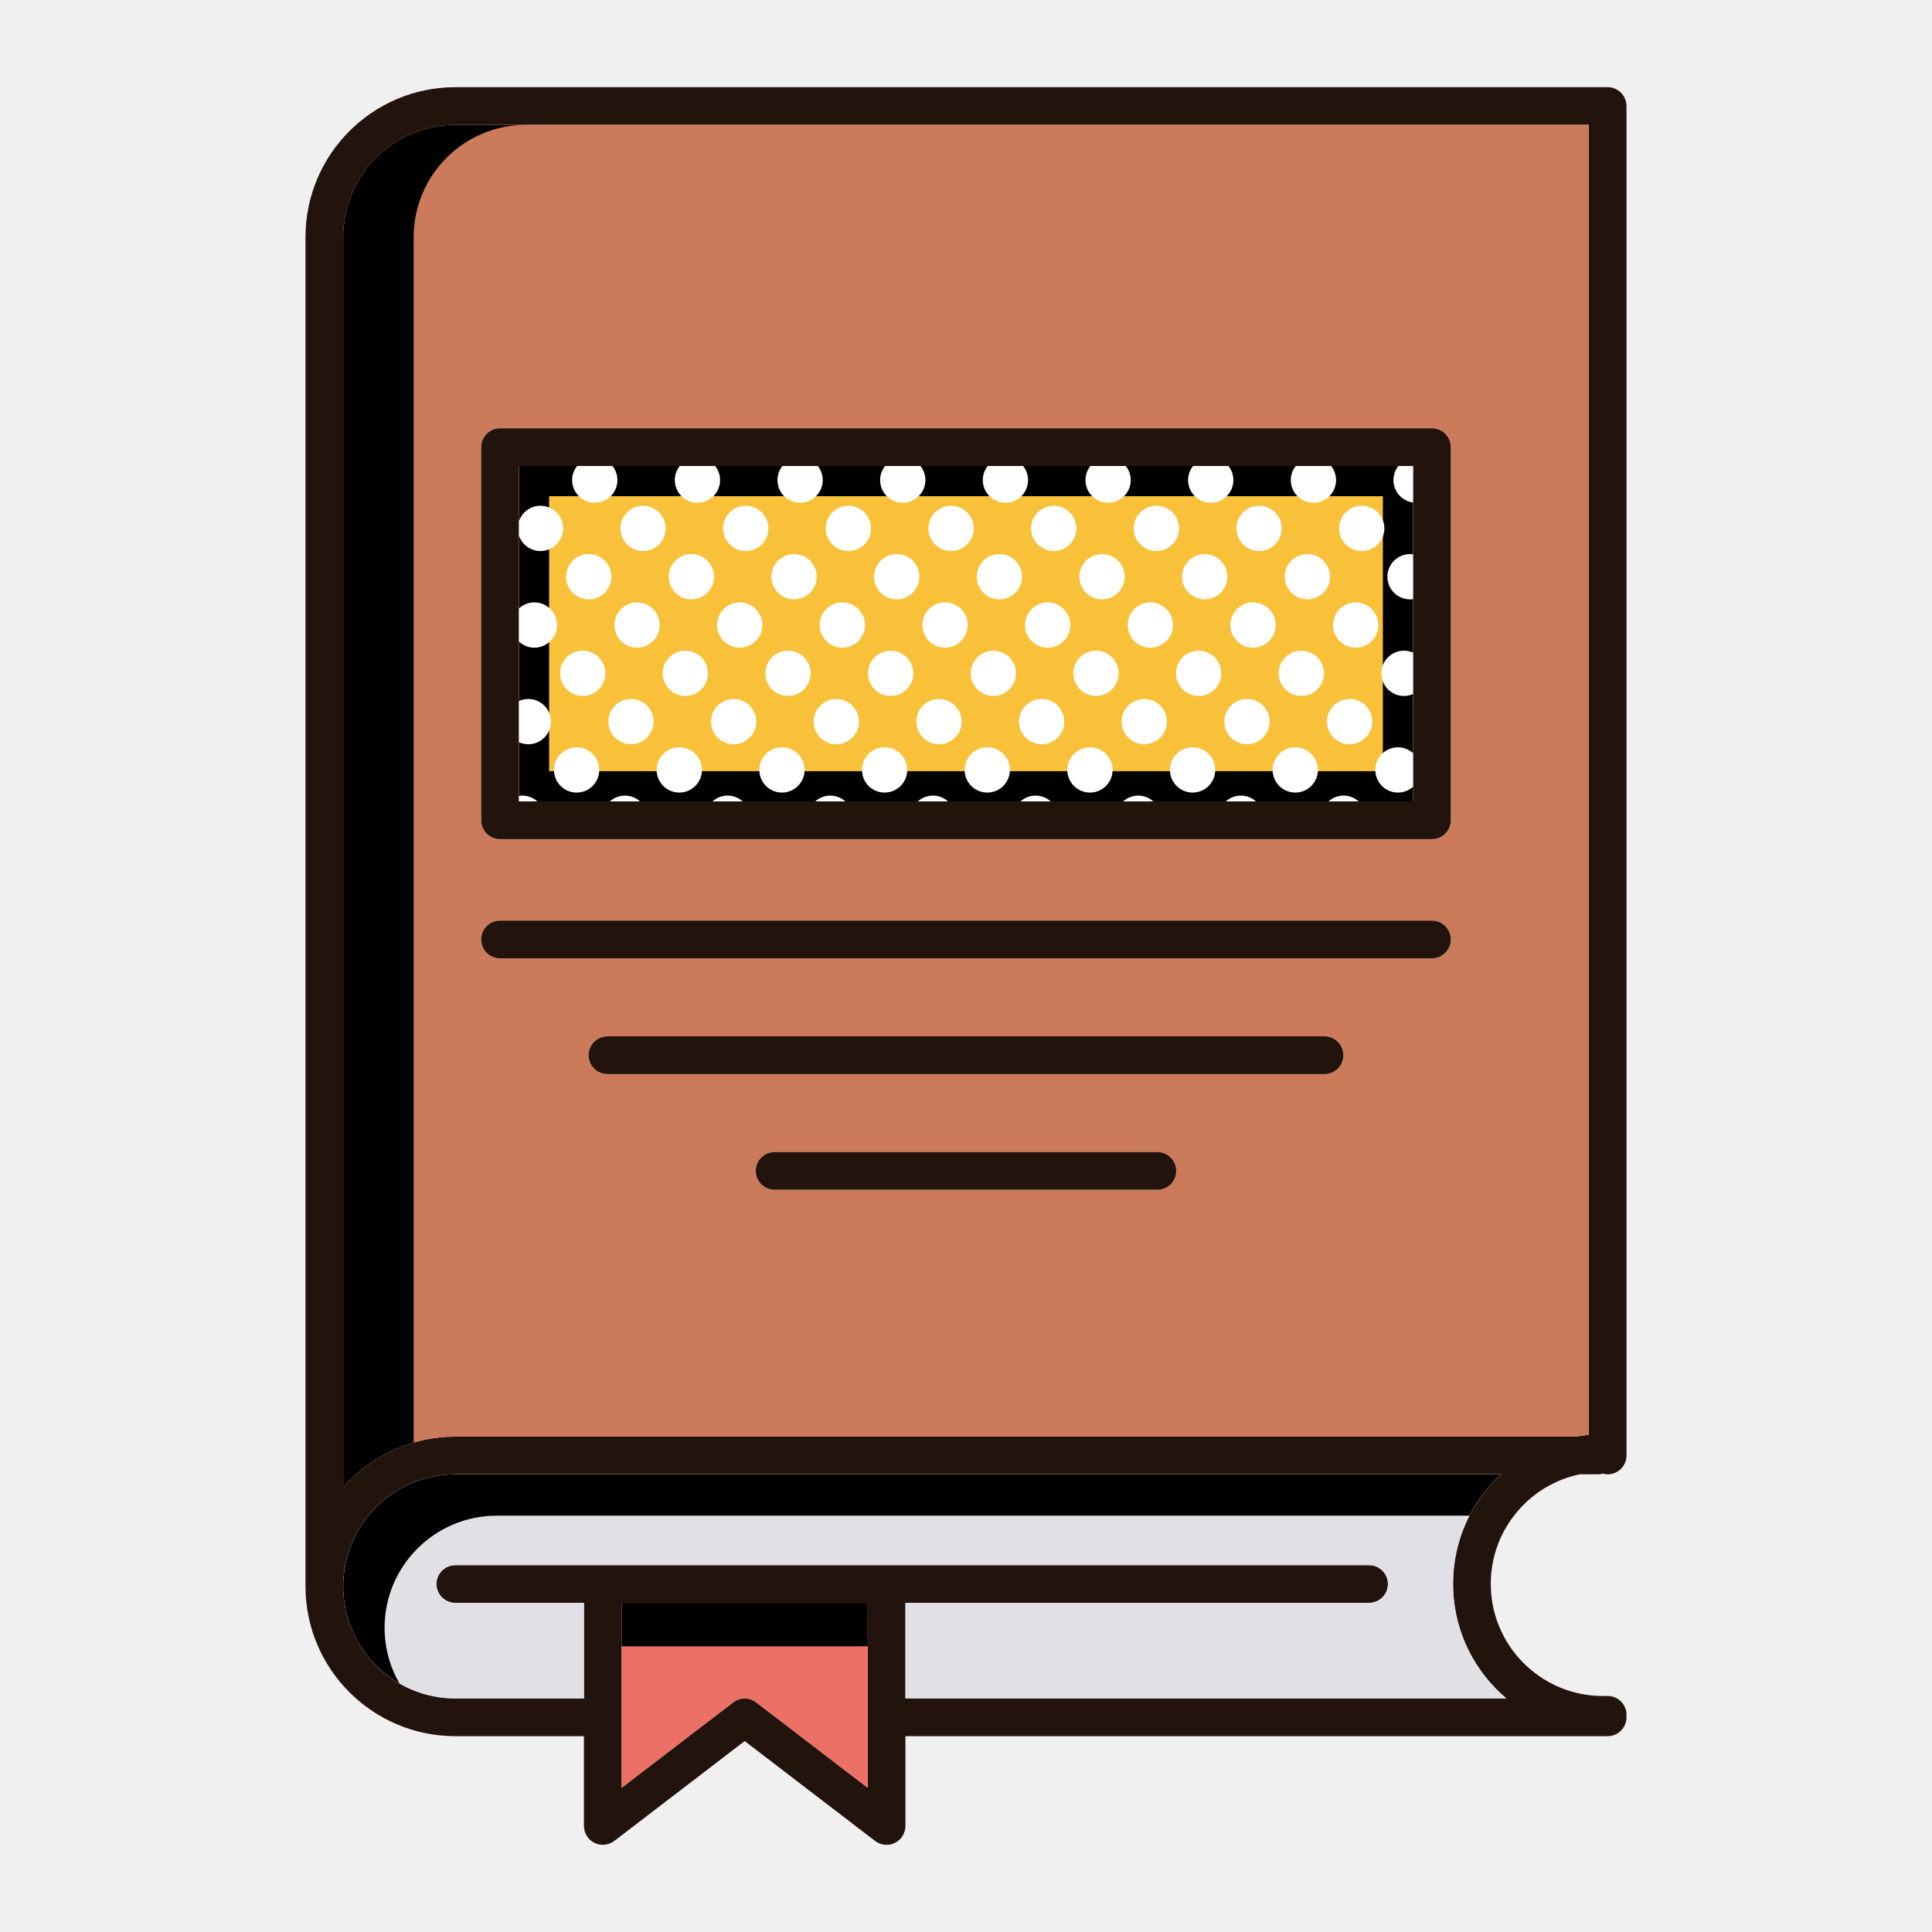
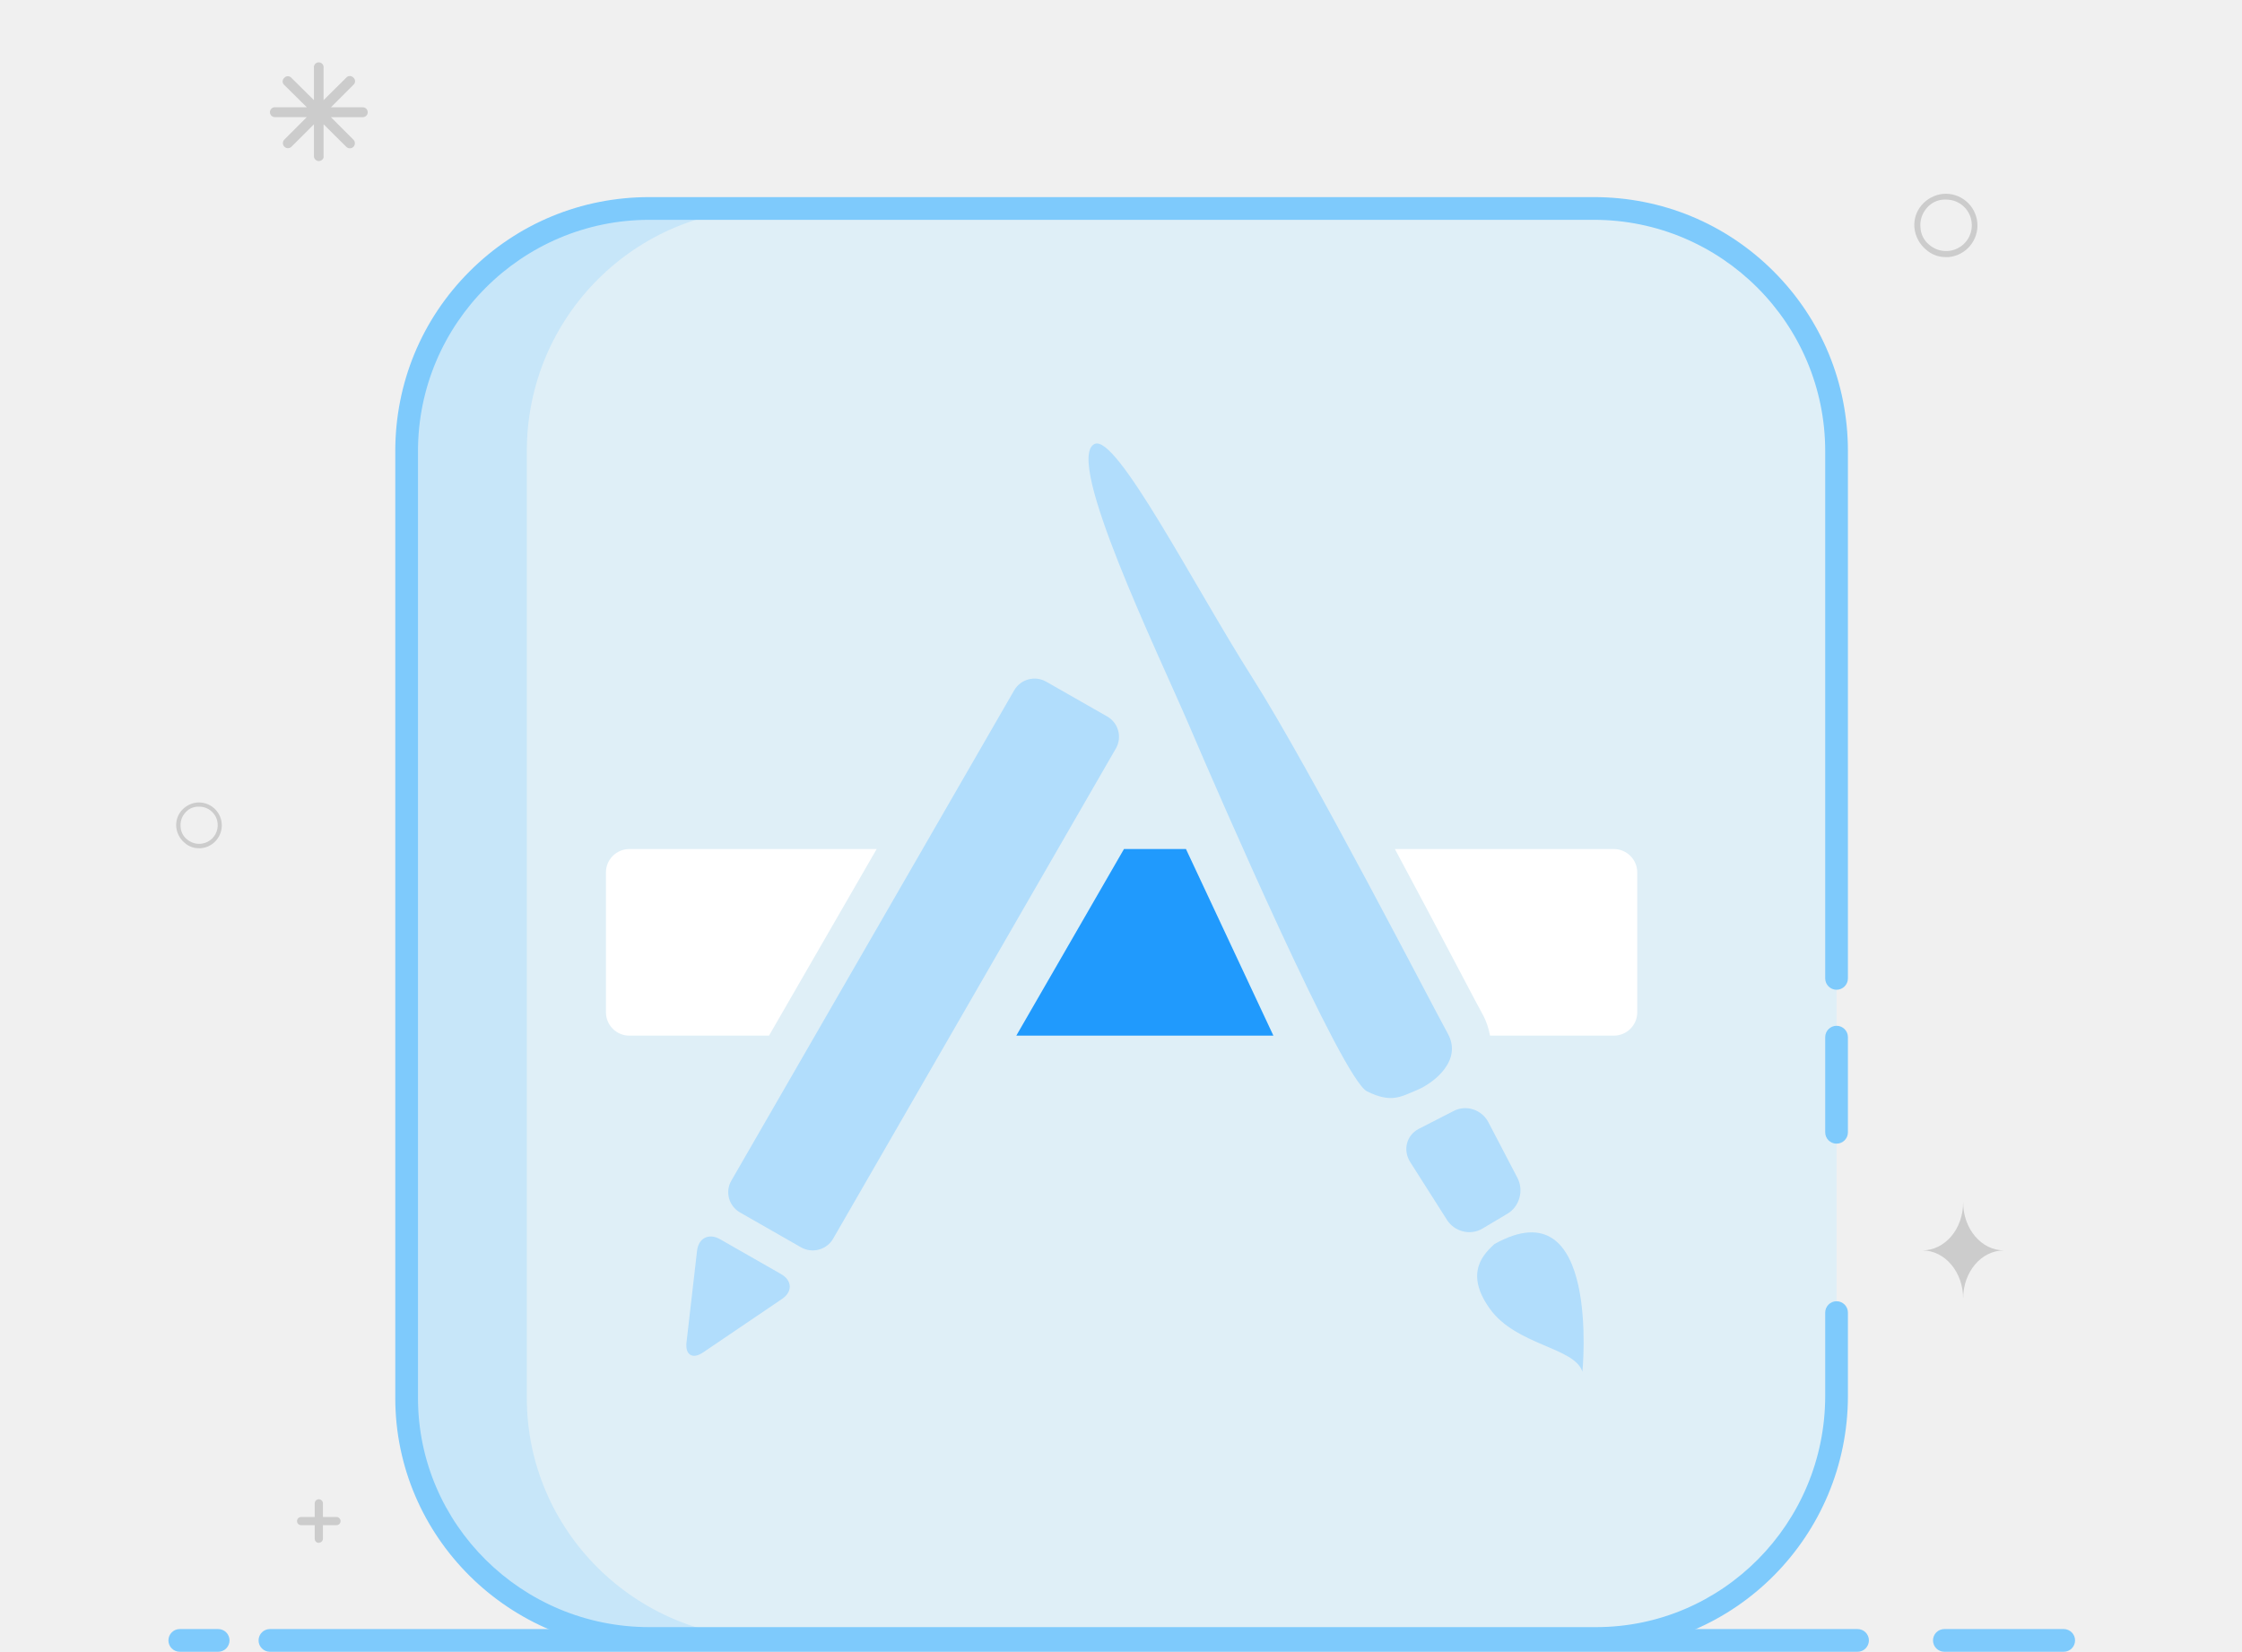
- <svg xmlns="http://www.w3.org/2000/svg" class="icon" width="200px" height="200.00px" viewBox="0 0 1024 1024" version="1.1">
-   <path d="M837.28 781.42h9.7c0.88 0 1.72-0.14 2.54-0.36 0.82 0.22 1.66 0.36 2.56 0.36 5.52 0 10-4.48 10-10V56.2a9.98 9.98 0 0 0-6.12-9.2c-1.18-0.52-2.5-0.8-3.88-0.8H241.32c-0.02 0-0.02 0.02-0.02 0.02-43.78 0-79.38 35.62-79.38 79.38v715.24c0.02 43.76 35.62 79.36 79.4 79.36h68.18v47.6c0 3.8 2.16 7.28 5.58 8.96 3.4 1.68 7.48 1.28 10.5-1.02l69.12-52.94 69.12 52.94a10.006 10.006 0 0 0 10.52 1.02 10 10 0 0 0 5.56-8.96v-47.6h372.18c5.52 0 10-4.48 10-10 0-0.26-0.04-0.5-0.06-0.74 0.02-0.32 0.06-0.62 0.06-0.96-0.22-5.5-4.78-9.74-10.36-9.62-32.7 1.22-60.32-24.44-61.54-57.16-0.58-15.86 5.04-30.98 15.84-42.62 8.48-9.1 19.32-15.18 31.26-17.68zM181.92 125.6c0-32.74 26.64-59.4 59.4-59.4h600.76v694.3c-2.3 0.22-4.56 0.52-6.78 0.92h-594c-23.62 0.02-44.82 10.38-59.38 26.8V125.6z m277.98 821.94l-59.12-45.28a10.02 10.02 0 0 0-12.16 0l-59.12 45.28v-37.32-0.02-60.64h130.4v97.98z m331.46-162.04c-14.42 15.54-21.94 35.76-21.16 56.96 0.86 23.24 11.68 43.8 28.2 57.74H479.9v-50.64h245.74c5.52 0 10-4.48 10-10s-4.48-10-10-10H241.32c-5.52 0-10 4.48-10 10s4.48 10 10 10h68.18v50.64h-68.28c-32.7-0.06-59.3-26.68-59.3-59.38 0-32.76 26.64-59.4 59.4-59.4h554.14c-1.4 1.32-2.78 2.66-4.1 4.08z" fill="#23130D" />
-   <path d="M459.9 849.56v97.98l-59.12-45.28a10.02 10.02 0 0 0-12.16 0l-59.12 45.28v-37.32-0.02-60.64h130.4z" fill="#EC7063" />
-   <path d="M329.5 849.56h130.4v23h-130.4z" />
-   <path d="M735.64 839.56c0-5.52-4.48-10-10-10H241.32c-5.52 0-10 4.48-10 10s4.48 10 10 10h68.18v50.64h-68.28c-32.7-0.06-59.3-26.68-59.3-59.38 0-32.76 26.64-59.4 59.4-59.4h554.14c-1.4 1.32-2.78 2.66-4.1 4.08-14.42 15.54-21.94 35.76-21.16 56.96 0.86 23.24 11.68 43.8 28.2 57.74H479.9v-50.64h245.74c5.52 0 10-4.48 10-10z" fill="#E1E1E5" />
-   <path d="M795.46 781.42c-1.4 1.32-2.78 2.66-4.1 4.08a78.952 78.952 0 0 0-12.52 17.84h-515.6c-32.76 0-59.4 26.64-59.4 59.4 0 10.74 2.86 20.82 7.88 29.52-17.8-10.24-29.8-29.48-29.8-51.44 0-32.76 26.64-59.4 59.4-59.4h554.14z" />
-   <path d="M241.34 66.2h-0.02c-32.76 0-59.4 26.66-59.4 59.4v662.62c14.56-16.42 35.76-26.78 59.38-26.8h594c2.22-0.4 4.48-0.7 6.78-0.92V66.2H241.34z m372.08 564.4H410.56c-5.52 0-10-4.48-10-10s4.48-10 10-10h202.86c5.54 0 10 4.48 10 10s-4.46 10-10 10z m88.6-61.32H321.98c-5.52 0-10-4.48-10-10 0-5.54 4.48-10 10-10h380.04c5.52 0 10 4.46 10 10 0 5.52-4.48 10-10 10z m56.94-61.34H265.04c-5.54 0-10-4.48-10-10s4.46-10 10-10h493.92c5.54 0 10 4.48 10 10s-4.46 10-10 10z m10-73.18c0 5.52-4.46 10-10 10H265.04c-5.54 0-10-4.48-10-10V237c0-5.52 4.46-10 10-10h493.92c5.54 0 10 4.48 10 10v197.76z" fill="#CC7B5A" />
-   <path d="M241.34 66.2h-0.02c-32.76 0-59.4 26.66-59.4 59.4v662.62c9.84-11.1 22.72-19.44 37.34-23.66V125.6c0-32.74 26.64-59.4 59.4-59.4h-37.32z" />
-   <path d="M758.96 227H265.04c-5.54 0-10 4.48-10 10v197.76c0 5.52 4.46 10 10 10h493.92c5.54 0 10-4.48 10-10V237c0-5.52-4.46-10-10-10z m-10 197.76H275.04V247h473.92v177.76z" fill="#23130D" />
-   <path d="M275.04 247h473.92v177.76H275.04z" fill="#F9C139" />
-   <path d="M732.96 263v145.76H291.04V263h441.92m16-16H275.04v177.76h473.92V247z" />
-   <path d="M623.42 620.6c0 5.52-4.46 10-10 10H410.56c-5.52 0-10-4.48-10-10s4.48-10 10-10h202.86c5.54 0 10 4.48 10 10zM712.02 559.28c0 5.52-4.48 10-10 10H321.98c-5.52 0-10-4.48-10-10 0-5.54 4.48-10 10-10h380.04c5.52 0 10 4.46 10 10zM768.96 497.94c0 5.52-4.46 10-10 10H265.04c-5.54 0-10-4.48-10-10s4.46-10 10-10h493.92c5.54 0 10 4.48 10 10z" fill="#23130D" />
-   <path d="M327.24 254.46c0 6.64-5.36 12-12 12-6.62 0-12-5.36-12-12 0-2.82 0.98-5.42 2.62-7.46h18.78c1.62 2.04 2.6 4.64 2.6 7.46zM381.66 254.46c0 6.64-5.38 12-12 12-6.64 0-12-5.36-12-12 0-2.82 0.98-5.42 2.62-7.46h18.76a11.874 11.874 0 0 1 2.62 7.46zM436.08 254.46c0 6.64-5.38 12-12 12-6.64 0-12-5.36-12-12 0-2.82 0.98-5.42 2.6-7.46h18.78a11.992 11.992 0 0 1 2.62 7.46zM490.48 254.46c0 6.64-5.36 12-12 12-6.62 0-12-5.36-12-12 0-2.82 0.98-5.42 2.62-7.46h18.78c1.62 2.04 2.6 4.64 2.6 7.46zM544.9 254.46c0 6.64-5.38 12-12 12-6.64 0-12-5.36-12-12 0-2.82 0.98-5.42 2.62-7.46h18.76a11.874 11.874 0 0 1 2.62 7.46zM599.32 254.46c0 6.64-5.38 12-12 12-6.64 0-12-5.36-12-12 0-2.82 0.98-5.42 2.6-7.46h18.78a11.992 11.992 0 0 1 2.62 7.46zM653.72 254.46c0 6.64-5.36 12-12 12-6.62 0-12-5.36-12-12 0-2.82 0.98-5.42 2.62-7.46h18.78c1.62 2.04 2.6 4.64 2.6 7.46zM708.14 254.46c0 6.64-5.38 12-12 12-6.64 0-12-5.36-12-12 0-2.82 0.98-5.42 2.62-7.46h18.76a11.874 11.874 0 0 1 2.62 7.46zM748.96 247v19.34a11.968 11.968 0 0 1-10.4-11.88c0-2.82 0.98-5.42 2.6-7.46h7.8zM298.44 280.06c0 6.64-5.38 12-12 12-5.32 0-9.82-3.46-11.4-8.24v-7.5c1.58-4.8 6.08-8.26 11.4-8.26 6.62 0 12 5.38 12 12zM352.84 280.06c0 6.64-5.36 12-12 12-6.62 0-12-5.36-12-12 0-6.62 5.38-12 12-12 6.64 0 12 5.38 12 12zM407.26 280.06c0 6.64-5.38 12-12 12s-12-5.36-12-12c0-6.62 5.38-12 12-12s12 5.38 12 12zM461.68 280.06c0 6.64-5.38 12-12 12-6.64 0-12-5.36-12-12 0-6.62 5.36-12 12-12 6.62 0 12 5.38 12 12zM516.08 280.06c0 6.64-5.36 12-12 12-6.62 0-12-5.36-12-12 0-6.62 5.38-12 12-12 6.64 0 12 5.38 12 12zM570.5 280.06c0 6.64-5.38 12-12 12s-12-5.36-12-12c0-6.62 5.38-12 12-12s12 5.38 12 12zM624.92 280.06c0 6.64-5.38 12-12 12-6.64 0-12-5.36-12-12 0-6.62 5.36-12 12-12 6.62 0 12 5.38 12 12zM679.32 280.06c0 6.64-5.36 12-12 12-6.62 0-12-5.36-12-12 0-6.62 5.38-12 12-12 6.64 0 12 5.38 12 12zM733.74 280.06c0 6.64-5.38 12-12 12s-12-5.36-12-12c0-6.62 5.38-12 12-12s12 5.38 12 12zM324.04 305.68c0 6.62-5.38 12-12 12-6.64 0-12-5.38-12-12 0-6.64 5.36-12 12-12 6.62 0 12 5.36 12 12zM378.46 305.68c0 6.62-5.38 12-12 12-6.64 0-12-5.38-12-12 0-6.64 5.36-12 12-12 6.62 0 12 5.36 12 12zM432.86 305.68c0 6.62-5.36 12-12 12-6.62 0-12-5.38-12-12 0-6.64 5.38-12 12-12 6.64 0 12 5.36 12 12zM487.28 305.68c0 6.62-5.38 12-12 12-6.64 0-12-5.38-12-12 0-6.64 5.36-12 12-12 6.62 0 12 5.36 12 12zM541.7 305.68c0 6.62-5.38 12-12 12-6.64 0-12-5.38-12-12 0-6.64 5.36-12 12-12 6.62 0 12 5.36 12 12zM596.1 305.68c0 6.62-5.36 12-12 12-6.62 0-12-5.38-12-12 0-6.64 5.38-12 12-12 6.64 0 12 5.36 12 12zM650.52 305.68c0 6.62-5.38 12-12 12-6.64 0-12-5.38-12-12 0-6.64 5.36-12 12-12 6.62 0 12 5.36 12 12zM704.94 305.68c0 6.62-5.38 12-12 12-6.64 0-12-5.38-12-12 0-6.64 5.36-12 12-12 6.62 0 12 5.36 12 12zM748.96 293.8v23.74c-0.54 0.08-1.06 0.14-1.62 0.14-6.62 0-12-5.38-12-12 0-6.64 5.38-12 12-12 0.56 0 1.08 0.04 1.62 0.12zM295.22 331.28c0 6.62-5.36 12-12 12-3.16 0-6.04-1.24-8.18-3.26v-17.5a11.984 11.984 0 0 1 20.18 8.76zM349.64 331.28c0 6.62-5.38 12-12 12s-12-5.38-12-12c0-6.64 5.38-12 12-12s12 5.36 12 12zM404.06 331.28c0 6.62-5.38 12-12 12-6.64 0-12-5.38-12-12 0-6.64 5.36-12 12-12 6.62 0 12 5.36 12 12zM458.46 331.28c0 6.62-5.36 12-12 12-6.62 0-12-5.38-12-12 0-6.64 5.38-12 12-12 6.64 0 12 5.36 12 12zM512.88 331.28c0 6.62-5.38 12-12 12s-12-5.38-12-12c0-6.64 5.38-12 12-12s12 5.36 12 12zM567.3 331.28c0 6.62-5.38 12-12 12-6.64 0-12-5.38-12-12 0-6.64 5.36-12 12-12 6.62 0 12 5.36 12 12zM621.7 331.28c0 6.62-5.36 12-12 12-6.62 0-12-5.38-12-12 0-6.64 5.38-12 12-12 6.64 0 12 5.36 12 12zM676.12 331.28c0 6.62-5.38 12-12 12s-12-5.38-12-12c0-6.64 5.38-12 12-12s12 5.36 12 12zM730.54 331.28c0 6.62-5.38 12-12 12-6.64 0-12-5.38-12-12 0-6.64 5.36-12 12-12 6.62 0 12 5.36 12 12zM320.84 356.88c0 6.62-5.38 12-12 12-6.64 0-12-5.38-12-12 0-6.64 5.36-12 12-12 6.62 0 12 5.36 12 12zM375.24 356.88c0 6.62-5.36 12-12 12-6.62 0-12-5.38-12-12 0-6.64 5.38-12 12-12 6.64 0 12 5.36 12 12zM429.66 356.88c0 6.62-5.38 12-12 12-6.64 0-12-5.38-12-12 0-6.64 5.36-12 12-12 6.62 0 12 5.36 12 12zM484.08 356.88c0 6.62-5.38 12-12 12-6.64 0-12-5.38-12-12 0-6.64 5.36-12 12-12 6.62 0 12 5.36 12 12zM538.48 356.88c0 6.62-5.36 12-12 12-6.62 0-12-5.38-12-12 0-6.64 5.38-12 12-12 6.64 0 12 5.36 12 12zM592.9 356.88c0 6.62-5.38 12-12 12-6.64 0-12-5.38-12-12 0-6.64 5.36-12 12-12 6.62 0 12 5.36 12 12zM647.32 356.88c0 6.62-5.38 12-12 12-6.64 0-12-5.38-12-12 0-6.64 5.36-12 12-12 6.62 0 12 5.36 12 12zM701.72 356.88c0 6.62-5.36 12-12 12-6.62 0-12-5.38-12-12 0-6.64 5.38-12 12-12 6.64 0 12 5.36 12 12zM748.96 345.9v21.96c-1.48 0.66-3.1 1.02-4.82 1.02-6.64 0-12-5.38-12-12a11.984 11.984 0 0 1 16.82-10.98zM292.02 382.48c0 6.62-5.38 12-12 12-1.78 0-3.46-0.4-4.98-1.1v-21.8c1.52-0.7 3.2-1.1 4.98-1.1 6.62 0 12 5.38 12 12zM346.44 382.48c0 6.62-5.38 12-12 12-6.64 0-12-5.38-12-12s5.36-12 12-12c6.62 0 12 5.38 12 12zM400.84 382.48c0 6.62-5.36 12-12 12-6.62 0-12-5.38-12-12s5.38-12 12-12c6.64 0 12 5.38 12 12zM455.26 382.48c0 6.62-5.38 12-12 12s-12-5.38-12-12 5.38-12 12-12 12 5.38 12 12zM509.68 382.48c0 6.62-5.38 12-12 12-6.64 0-12-5.38-12-12s5.36-12 12-12c6.62 0 12 5.38 12 12zM564.08 382.48c0 6.62-5.36 12-12 12-6.62 0-12-5.38-12-12s5.38-12 12-12c6.64 0 12 5.38 12 12zM618.5 382.48c0 6.62-5.38 12-12 12s-12-5.38-12-12 5.38-12 12-12 12 5.38 12 12zM672.92 382.48c0 6.62-5.38 12-12 12-6.64 0-12-5.38-12-12s5.36-12 12-12c6.62 0 12 5.38 12 12zM727.32 382.48c0 6.62-5.36 12-12 12-6.62 0-12-5.38-12-12s5.38-12 12-12c6.64 0 12 5.38 12 12zM317.62 408.08c0 6.64-5.36 12-12 12-6.62 0-12-5.36-12-12 0-6.62 5.38-12 12-12 6.64 0 12 5.38 12 12zM372.04 408.08c0 6.64-5.38 12-12 12-6.64 0-12-5.36-12-12 0-6.62 5.36-12 12-12 6.62 0 12 5.38 12 12zM426.46 408.08c0 6.64-5.38 12-12 12-6.64 0-12-5.36-12-12 0-6.62 5.36-12 12-12 6.62 0 12 5.38 12 12zM480.86 408.08c0 6.64-5.36 12-12 12-6.62 0-12-5.36-12-12 0-6.62 5.38-12 12-12 6.64 0 12 5.38 12 12zM535.28 408.08c0 6.64-5.38 12-12 12-6.64 0-12-5.36-12-12 0-6.62 5.36-12 12-12 6.62 0 12 5.38 12 12zM589.7 408.08c0 6.64-5.38 12-12 12-6.64 0-12-5.36-12-12 0-6.62 5.36-12 12-12 6.62 0 12 5.38 12 12zM644.1 408.08c0 6.64-5.36 12-12 12-6.62 0-12-5.36-12-12 0-6.62 5.38-12 12-12 6.64 0 12 5.38 12 12zM698.52 408.08c0 6.64-5.38 12-12 12-6.64 0-12-5.36-12-12 0-6.62 5.36-12 12-12 6.62 0 12 5.38 12 12zM748.96 399.18v17.8a11.984 11.984 0 0 1-20.02-8.9c0-6.62 5.36-12 12-12 3.08 0 5.9 1.18 8.02 3.1zM284.82 424.76h-9.78v-2.92c0.58-0.1 1.16-0.16 1.78-0.16 3.08 0 5.86 1.18 8 3.08zM339.22 424.76h-16c2.14-1.9 4.92-3.08 8-3.08s5.88 1.18 8 3.08zM393.64 424.76h-16c2.12-1.9 4.92-3.08 8-3.08s5.88 1.18 8 3.08zM448.06 424.76h-16a11.96 11.96 0 0 1 8-3.08c3.08 0 5.86 1.18 8 3.08zM502.46 424.76h-16c2.14-1.9 4.92-3.08 8-3.08s5.88 1.18 8 3.08zM556.88 424.76h-16c2.12-1.9 4.92-3.08 8-3.08s5.88 1.18 8 3.08zM611.3 424.76h-16a11.96 11.96 0 0 1 8-3.08c3.08 0 5.86 1.18 8 3.08zM665.7 424.76h-16c2.14-1.9 4.92-3.08 8-3.08s5.88 1.18 8 3.08zM720.12 424.76h-16c2.12-1.9 4.92-3.08 8-3.08s5.88 1.18 8 3.08z" fill="#FFFFFF" />
+ <svg xmlns="http://www.w3.org/2000/svg" class="icon" width="200px" height="147.34px" viewBox="0 0 1390 1024" version="1.1">
+   <path d="M1279.461 1023.999h-73.996a7.04 7.04 0 1 1 0-14.081h73.996a7.04 7.04 0 1 1 0 14.081zM1151.651 1023.999H167.345a7.04 7.04 0 1 1 0-14.081h984.305a7.04 7.04 0 1 1 0 14.081zM135.263 1023.999H111.46a7.04 7.04 0 1 1 0-14.081h23.803a7.04 7.04 0 1 1 0 14.081z" fill="#7ECAFC" />
+   <path d="M137.455 510.422c-0.699-7.821-7.607-13.594-15.427-12.895a14.625 14.625 0 0 0-9.559 5.066 13.661 13.661 0 0 0-3.179 10.316 14.607 14.607 0 0 0 5.139 9.559 13.088 13.088 0 0 0 9.004 3.382h1.125c7.821-0.7 13.595-7.607 12.897-15.428z m-8.663 11.407a11.532 11.532 0 0 1-12.758-1.398 10.56 10.56 0 0 1-4.051-7.802 11.538 11.538 0 0 1 2.592-8.488 10.581 10.581 0 0 1 7.821-4.054h1.033a11.448 11.448 0 0 1 11.509 10.475 11.529 11.529 0 0 1-6.146 11.266zM1225.903 138.034c-0.969-10.821-10.526-18.81-21.346-17.841a20.228 20.228 0 0 0-13.225 7.008 18.904 18.904 0 0 0-4.401 14.274 20.216 20.216 0 0 0 7.114 13.225 18.114 18.114 0 0 0 12.457 4.679h1.559c10.819-0.966 18.807-10.524 17.842-21.346z m-11.987 15.782a15.956 15.956 0 0 1-17.652-1.935 14.615 14.615 0 0 1-5.608-10.795 15.966 15.966 0 0 1 3.588-11.746 14.642 14.642 0 0 1 10.823-5.608h1.429c8.28-0.073 15.222 6.242 15.922 14.494a15.946 15.946 0 0 1-8.502 15.589zM197.686 99.852a3.055 3.055 0 0 1-3.054-3.055V77.042l-13.953 13.953a3.132 3.132 0 0 1-4.429-4.427l13.955-13.953h-19.791a3.069 3.069 0 1 1 0-6.139h19.791L176.25 52.69a2.912 2.912 0 0 1 0-4.427 2.918 2.918 0 0 1 4.429 0l13.953 13.819V42.324a3.051 3.051 0 1 1 5.971 0v19.757l14.088-13.954a2.921 2.921 0 0 1 4.429 0 2.916 2.916 0 0 1 0 4.427l-13.955 13.955h19.756a3.067 3.067 0 1 1 0 6.136h-19.756l13.955 13.956c0.791 0.787 1.098 1.941 0.81 3.022a3.14 3.14 0 0 1-2.214 2.216 3.135 3.135 0 0 1-3.025-0.813l-14.088-13.985v19.756c0.335 1.711-1.374 3.054-3.051 3.054h0.137zM208.652 940.447h-8.444v-8.445a2.54 2.54 0 1 0-5.082 0v8.445h-8.444a2.54 2.54 0 1 0 0 5.082h8.444v8.444a2.528 2.528 0 0 0 2.527 2.526l0.026-0.109a2.525 2.525 0 0 0 2.528-2.528v-8.331h8.444a2.542 2.542 0 0 0 0-5.083zM1217.115 745.274c0 16.738-11.334 29.904-25.352 29.904 14.058 0 25.352 13.391 25.352 29.905 0-16.741 11.336-29.905 25.35-29.905-14.058 0-25.35-13.386-25.35-29.904z m0 0" fill="#CCCCCC" />
+   <path d="M988.199 129.231H402.55C319.269 129.231 252.104 196.396 252.104 279.676v586.994c0 81.935 67.164 149.094 150.446 149.094h586.992c81.936 0 149.096-67.159 149.096-150.443V279.676c-0.001-83.28-67.16-150.444-150.439-150.444z" fill="#DFEFF7" />
+   <path d="M326.618 866.669v-586.994c0-83.28 67.164-150.444 150.446-150.444h-74.514C319.269 129.231 252.104 196.396 252.104 279.676v586.994c0 81.935 67.164 149.094 150.446 149.094h74.514c-83.281 0-150.446-67.159-150.446-149.094z" fill="#C7E6F9" />
+   <path d="M989.542 1022.804H402.55c-86.838 0-157.486-70.04-157.486-156.135v-586.994c0-42.159 16.356-81.733 46.054-111.431s69.273-46.054 111.431-46.054h585.649c42.157 0 81.732 16.356 111.429 46.054 29.696 29.699 46.051 69.272 46.051 111.431v326.868a7.04 7.04 0 1 1-14.081 0V279.676c0-79.073-64.329-143.404-143.399-143.404H402.55c-79.074 0-143.404 64.33-143.404 143.404v586.994c0 78.327 64.33 142.054 143.404 142.054h586.992c78.329 0 142.055-64.33 142.055-143.403v-51.587a7.04 7.04 0 1 1 14.081 0v51.587c-0.001 86.837-70.043 157.483-156.136 157.483z" fill="#7ECAFC" />
+   <path d="M1138.637 709.004a7.04 7.04 0 0 1-7.04-7.04v-58.99a7.04 7.04 0 1 1 14.081 0v58.99a7.04 7.04 0 0 1-7.04 7.04z" fill="#7ECAFC" />
+   <path d="M375.673 627.577v-86.766c0-7.951 6.53-14.461 14.528-14.461h153.319l-66.752 115.685h-86.567c-7.998-0.001-14.528-6.48-14.528-14.458z" fill="#FFFFFF" />
+   <path d="M484.889 805.24l-48.931 33.15c-6.582 4.48-11.239 1.637-10.328-6.26l6.53-56.724c0.908-7.893 7.316-11.127 14.246-7.174l37.867 21.633c6.916 3.972 7.199 10.922 0.616 15.376zM496.638 773.272l-37.868-21.63c-6.922-3.97-9.363-12.837-5.334-19.734l175.343-303.966c3.977-6.909 12.948-9.332 19.867-5.33l37.868 21.593c6.922 4.001 9.307 12.875 5.334 19.757L516.504 767.955c-3.969 6.9-12.943 9.26-19.865 5.317z" fill="#B1DDFC" />
+   <path d="M630.091 642.034l66.749-115.684h38.435l54.209 115.684z" fill="#209AFD" />
+   <path d="M847.498 676.557c-15.16-7.562-90.66-181.006-110.003-226.254-19.361-45.251-77.834-165.7-58.92-175.062 13.458-6.722 61.758 88.124 97.971 145.058 36.159 56.943 111.773 203.78 121.077 220.502 9.253 16.759-8.907 30.734-19.007 34.911-10.11 4.191-15.968 8.353-31.117 0.846zM897.109 756.274l-22.811-35.882c-4.718-7.451-2.269-16.669 5.382-20.606l21.743-11.132c7.669-3.896 17.264-0.746 21.343 7.066l17.996 34.451c4.093 7.799 1.305 17.805-6.078 22.201l-15.55 9.256c-7.382 4.468-17.31 2.042-22.026-5.355zM981.064 850.381c-4.765-15.195-41.154-16.21-57.446-39.105-16.345-22.811-2.836-34.563 2.838-39.989 66.079-37.049 54.609 79.094 54.609 79.094z" fill="#B1DDFC" />
+   <path d="M1015.067 627.577c0 7.978-6.527 14.458-14.53 14.458h-76.743c-0.846-4.453-2.221-8.922-4.538-13.097-1.998-3.567-7.049-13.155-14.083-26.544a10391.188 10391.188 0 0 0-40.365-76.044h135.727c7.998 0 14.525 6.51 14.525 14.463v86.764h0.01-0.002z" fill="#FFFFFF" />
</svg>
